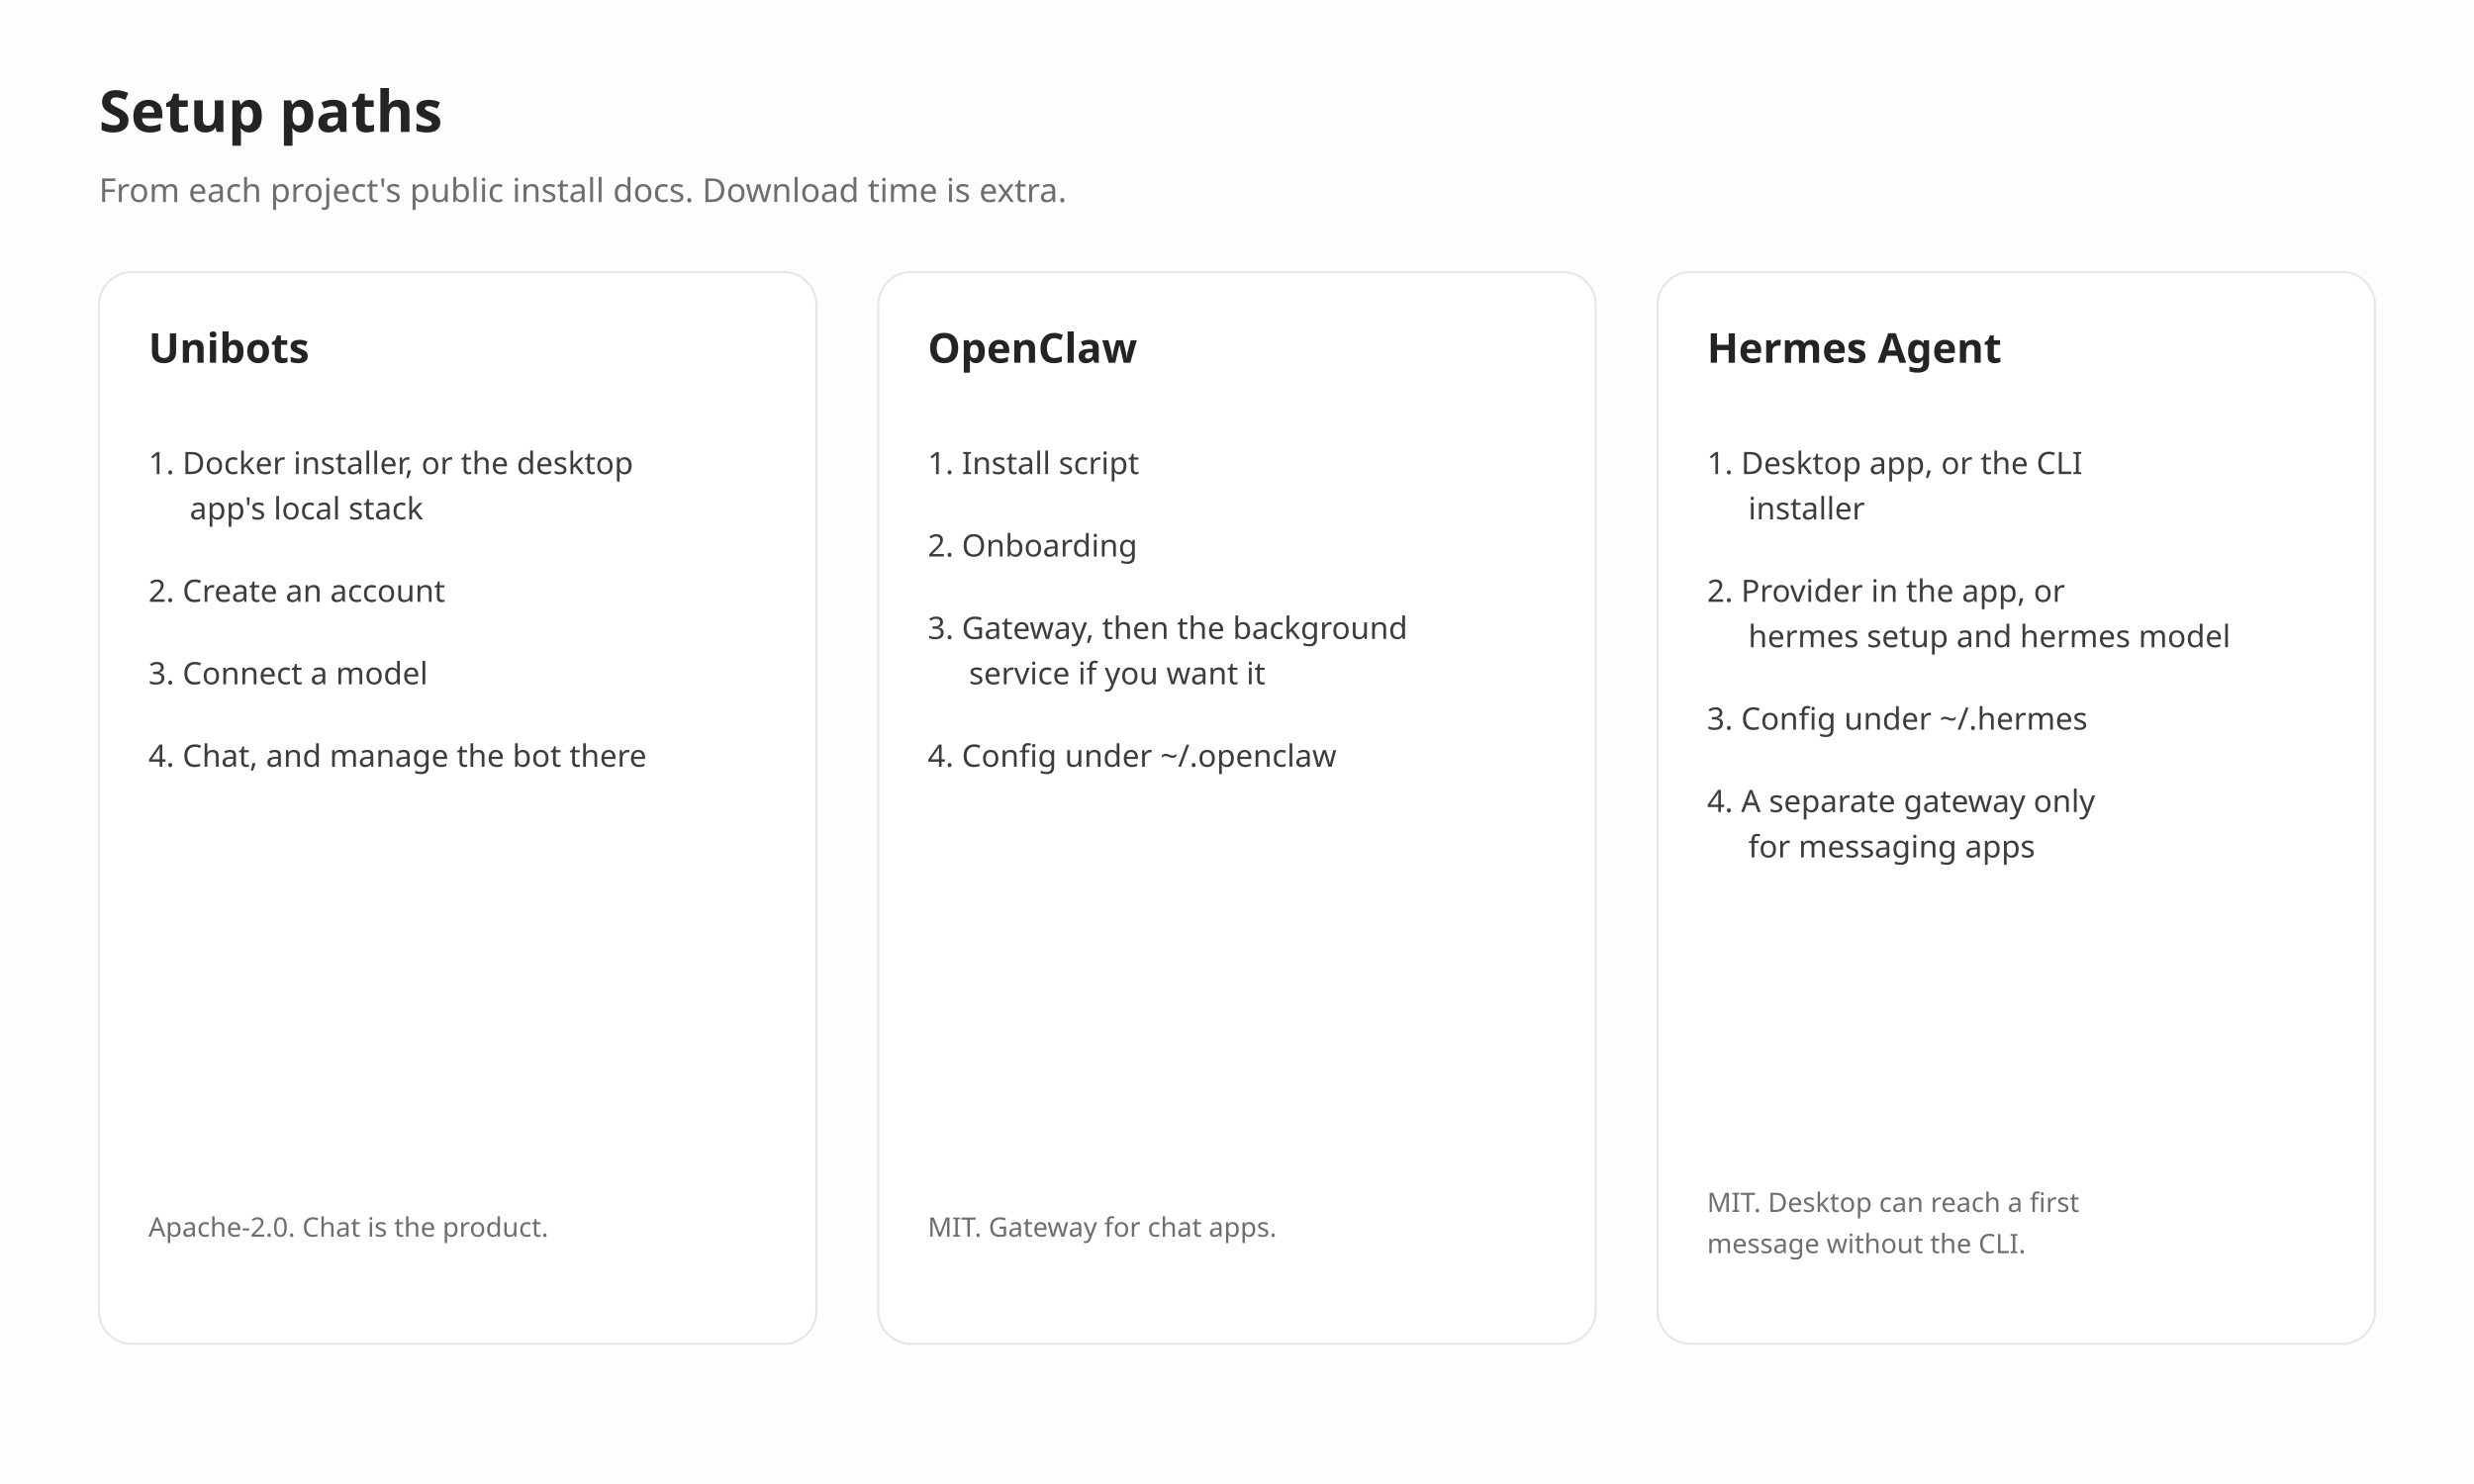
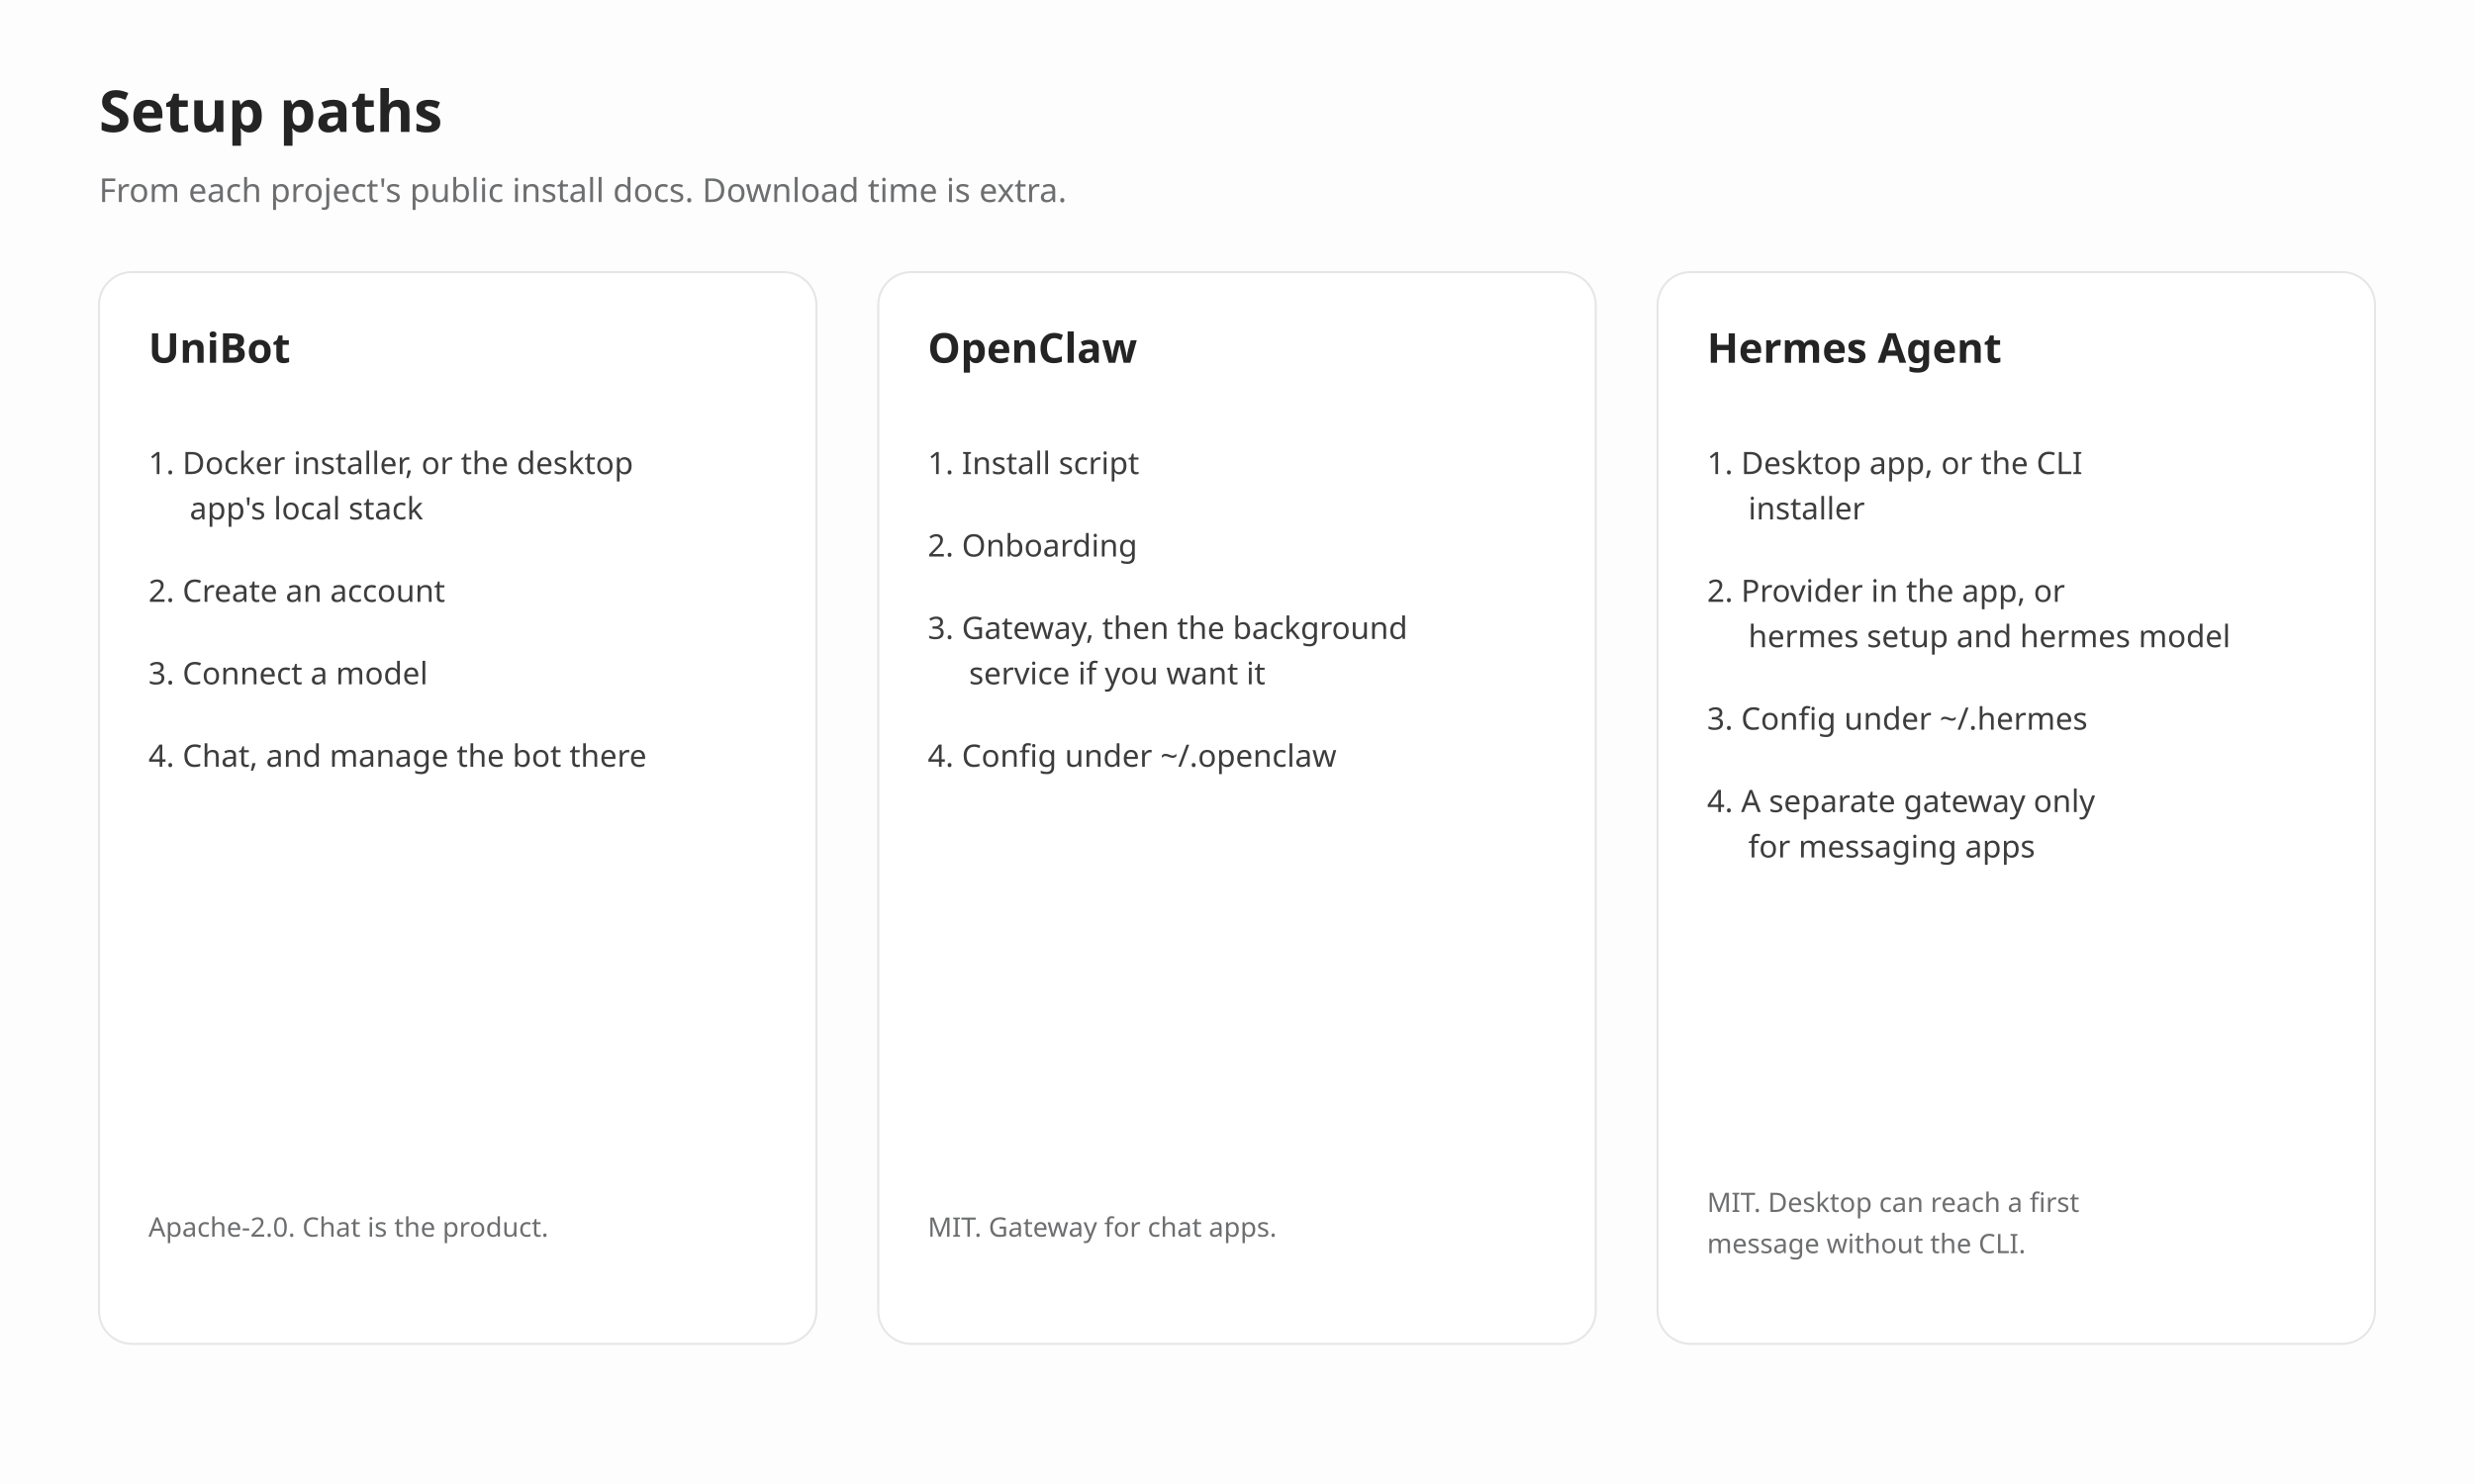
<svg xmlns="http://www.w3.org/2000/svg" width="1200" height="720" viewBox="0 0 1200 720" role="img" aria-labelledby="setupTitle setupDesc">
  <rect width="1200" height="720" fill="#fdfdfd" />
  <text x="48" y="64" fill="#242424" font-family="Geist, ui-sans-serif, system-ui, sans-serif" font-size="28" font-weight="600">Setup paths</text>
  <text x="48" y="98" fill="#6d6e70" font-family="Geist, ui-sans-serif, system-ui, sans-serif" font-size="16">From each project's public install docs. Download time is extra.</text>
  <g font-family="Geist, ui-sans-serif, system-ui, sans-serif">
    <rect x="48" y="132" width="348" height="520" rx="16" fill="#ffffff" stroke="#e6e6e6" />
    <rect x="426" y="132" width="348" height="520" rx="16" fill="#ffffff" stroke="#e6e6e6" />
    <rect x="804" y="132" width="348" height="520" rx="16" fill="#ffffff" stroke="#e6e6e6" />
-     <text x="72" y="176" fill="#242424" font-size="20" font-weight="600">Unibots</text>
+     <text x="72" y="176" fill="#242424" font-size="20" font-weight="600">UniBot</text>
    <text x="450" y="176" fill="#242424" font-size="20" font-weight="600">OpenClaw</text>
    <text x="828" y="176" fill="#242424" font-size="20" font-weight="600">Hermes Agent</text>
    <g fill="#3d3d3d" font-size="15">
      <text x="72" y="230">1. Docker installer, or the desktop</text>
      <text x="92" y="252">app's local stack</text>
      <text x="72" y="292">2. Create an account</text>
      <text x="72" y="332">3. Connect a model</text>
      <text x="72" y="372">4. Chat, and manage the bot there</text>
      <text x="450" y="230">1. Install script</text>
      <text x="450" y="270">2. Onboarding</text>
      <text x="450" y="310">3. Gateway, then the background</text>
      <text x="470" y="332">service if you want it</text>
      <text x="450" y="372">4. Config under ~/.openclaw</text>
      <text x="828" y="230">1. Desktop app, or the CLI</text>
      <text x="848" y="252">installer</text>
      <text x="828" y="292">2. Provider in the app, or</text>
      <text x="848" y="314">hermes setup and hermes model</text>
      <text x="828" y="354">3. Config under ~/.hermes</text>
      <text x="828" y="394">4. A separate gateway only</text>
      <text x="848" y="416">for messaging apps</text>
    </g>
    <text x="72" y="600" fill="#6d6e70" font-size="13">Apache-2.0. Chat is the product.</text>
    <text x="450" y="600" fill="#6d6e70" font-size="13">MIT. Gateway for chat apps.</text>
    <text x="828" y="588" fill="#6d6e70" font-size="13">MIT. Desktop can reach a first</text>
    <text x="828" y="608" fill="#6d6e70" font-size="13">message without the CLI.</text>
  </g>
</svg>
